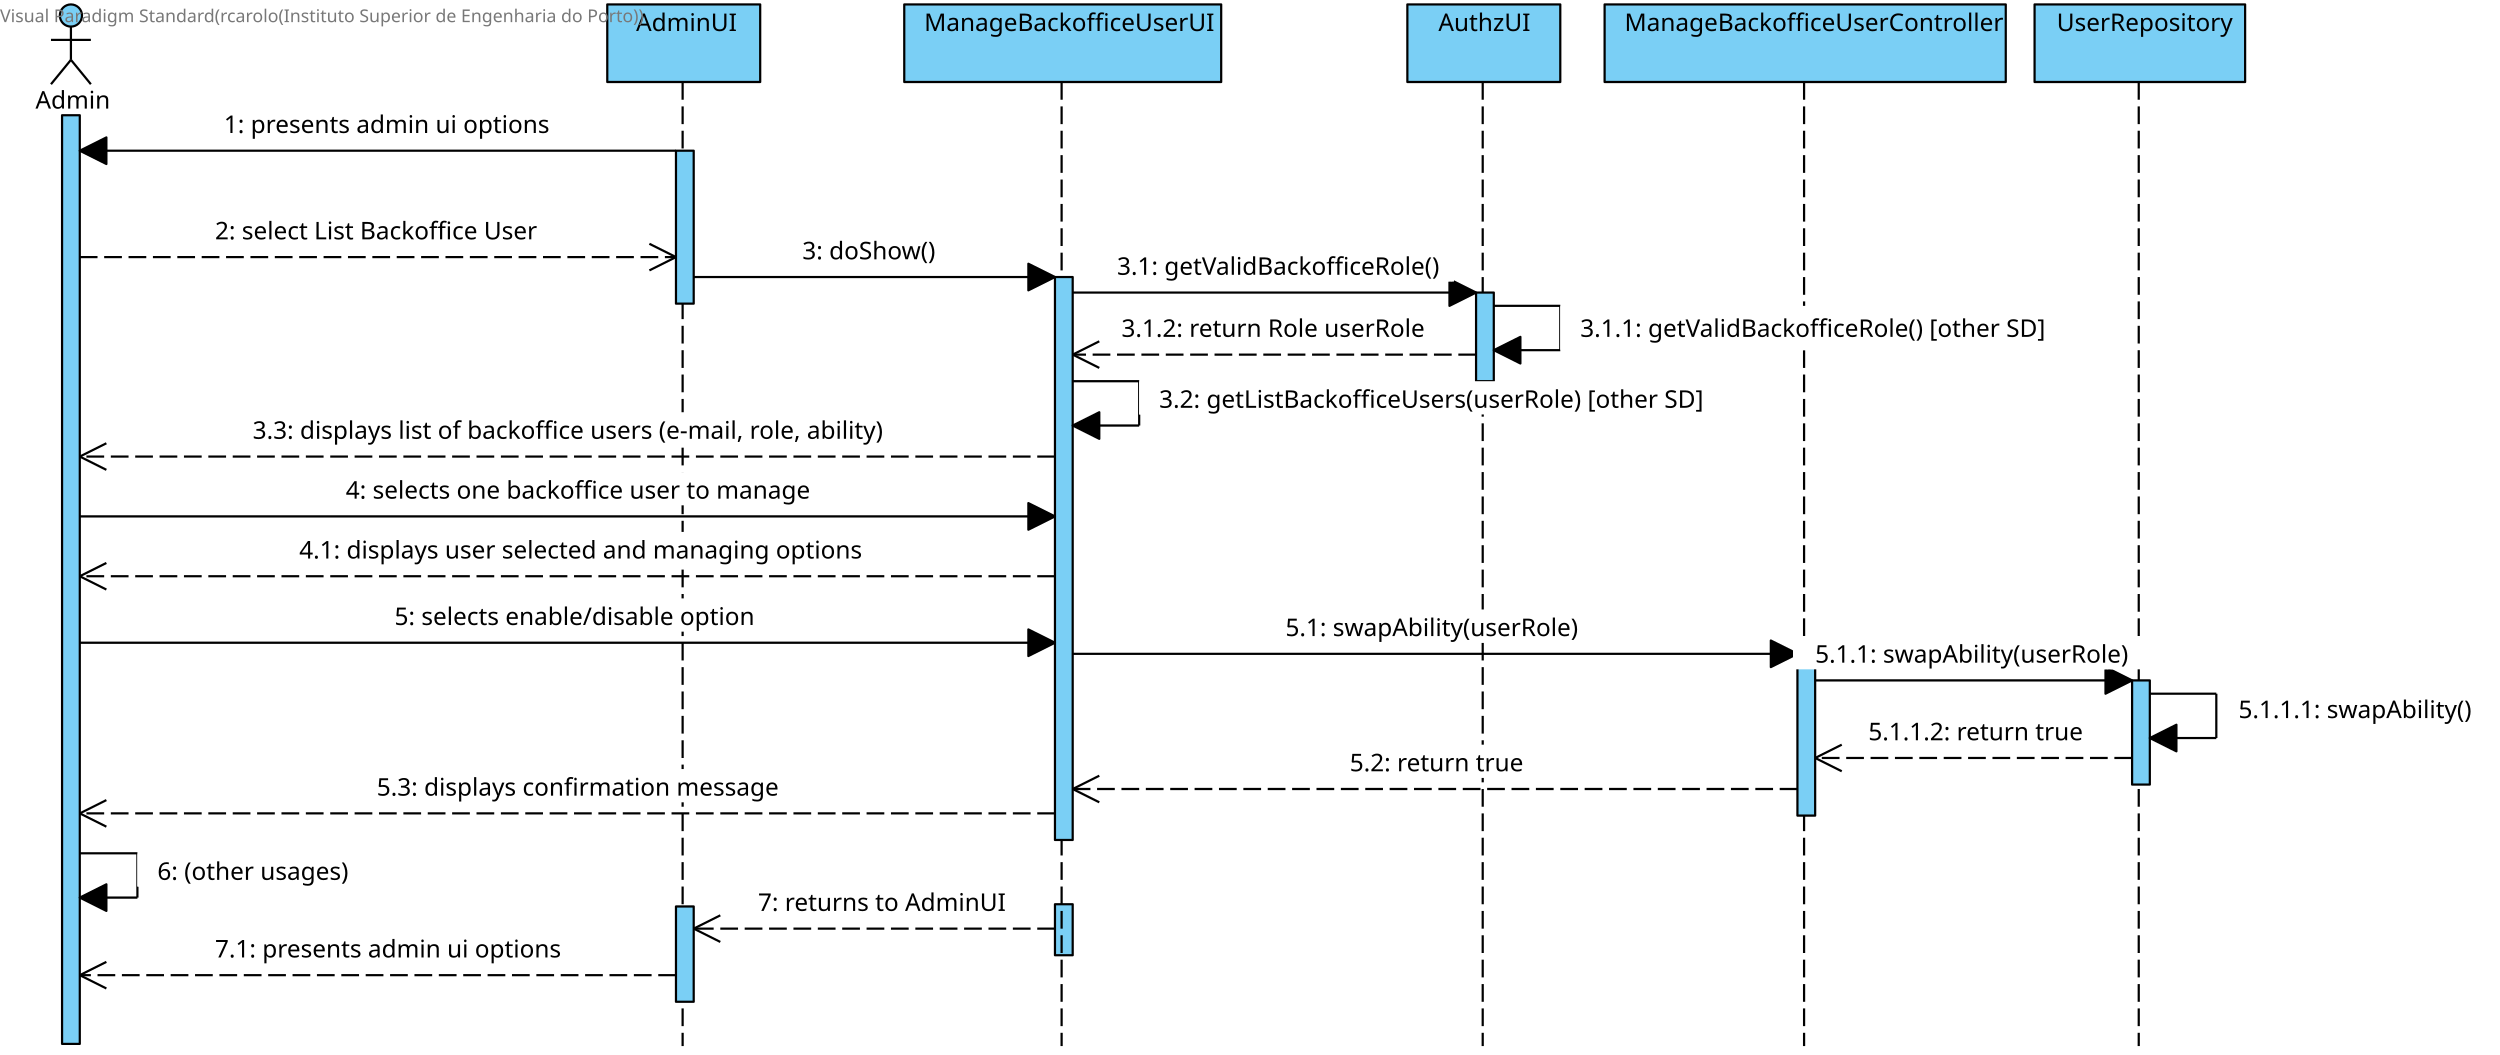
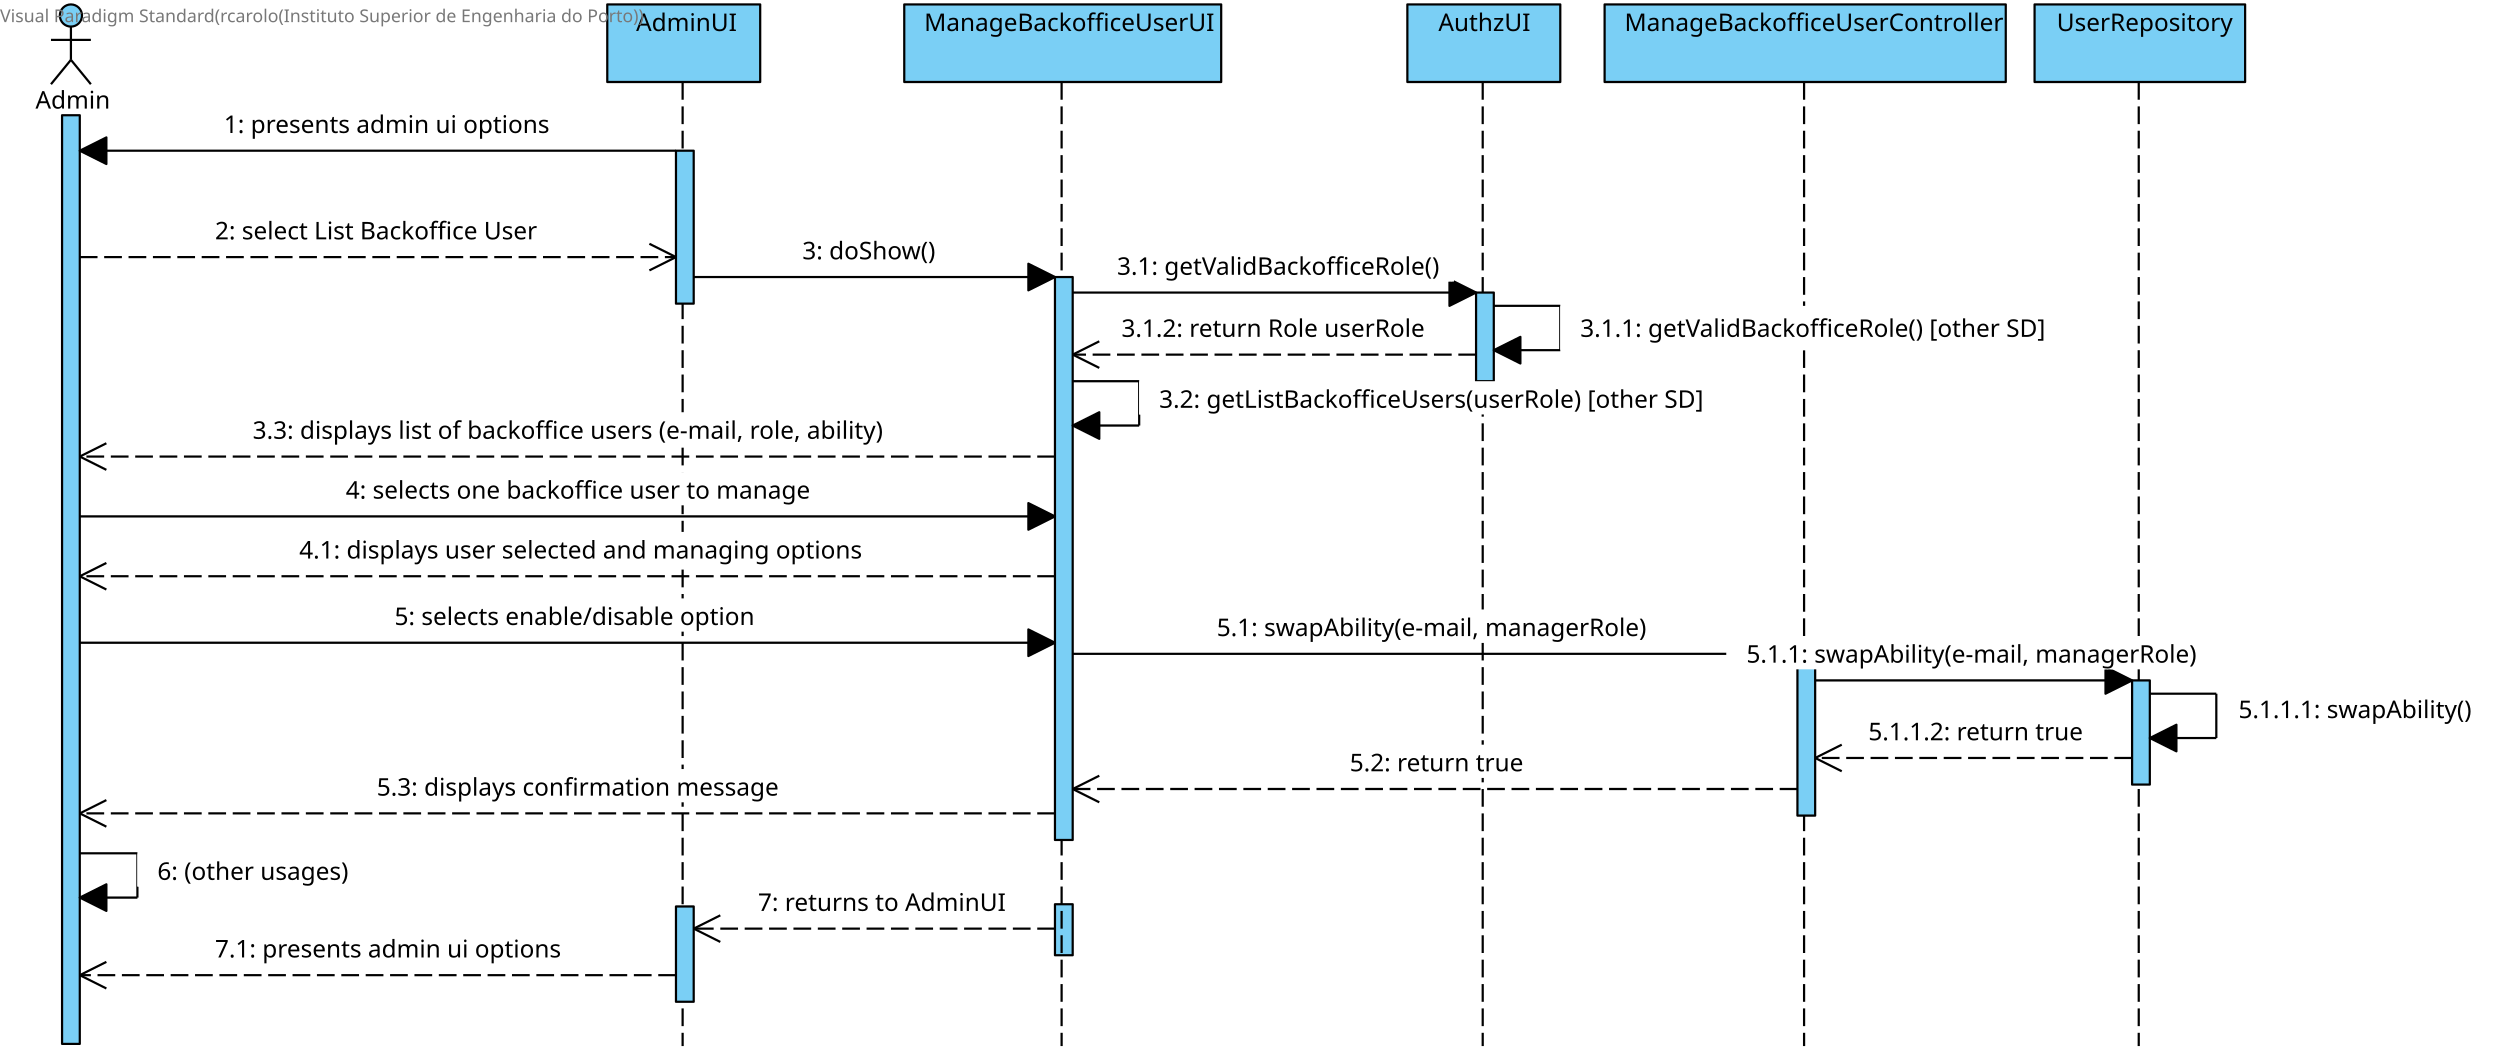
<svg xmlns="http://www.w3.org/2000/svg" fill-opacity="0" color-rendering="auto" color-interpolation="auto" text-rendering="auto" stroke="rgb(0,0,0)" stroke-linecap="square" width="1128" stroke-miterlimit="10" shape-rendering="auto" stroke-opacity="0" fill="rgb(0,0,0)" stroke-dasharray="none" font-weight="normal" stroke-width="1" height="476" font-family="'Dialog'" font-style="normal" stroke-linejoin="miter" font-size="12px" stroke-dashoffset="0" image-rendering="auto">
  <defs id="genericDefs" />
  <g>
    <defs id="defs1">
      <clipPath clipPathUnits="userSpaceOnUse" id="clipPath1">
        <path d="M-7 -7 L19 -7 L19 34 L-7 34 L-7 -7 Z" />
      </clipPath>
      <clipPath clipPathUnits="userSpaceOnUse" id="clipPath2">
        <path d="M-7 -7 L71 -7 L71 481 L-7 481 L-7 -7 Z" />
      </clipPath>
      <clipPath clipPathUnits="userSpaceOnUse" id="clipPath3">
        <path d="M-7 -7 L81 -7 L81 481 L-7 481 L-7 -7 Z" />
      </clipPath>
      <clipPath clipPathUnits="userSpaceOnUse" id="clipPath4">
        <path d="M-7 -7 L19 -7 L19 80 L-7 80 L-7 -7 Z" />
      </clipPath>
      <clipPath clipPathUnits="userSpaceOnUse" id="clipPath5">
        <path d="M-7 -7 L155 -7 L155 481 L-7 481 L-7 -7 Z" />
      </clipPath>
      <clipPath clipPathUnits="userSpaceOnUse" id="clipPath6">
        <path d="M-7 -7 L19 -7 L19 265 L-7 265 L-7 -7 Z" />
      </clipPath>
      <clipPath clipPathUnits="userSpaceOnUse" id="clipPath7">
        <path d="M-7 -7 L19 -7 L19 51 L-7 51 L-7 -7 Z" />
      </clipPath>
      <clipPath clipPathUnits="userSpaceOnUse" id="clipPath8">
        <path d="M-7 -7 L193 -7 L193 481 L-7 481 L-7 -7 Z" />
      </clipPath>
      <clipPath clipPathUnits="userSpaceOnUse" id="clipPath9">
        <path d="M-7 -7 L107 -7 L107 481 L-7 481 L-7 -7 Z" />
      </clipPath>
      <clipPath clipPathUnits="userSpaceOnUse" id="clipPath10">
        <path d="M-7 -7 L19 -7 L19 54 L-7 54 L-7 -7 Z" />
      </clipPath>
      <clipPath clipPathUnits="userSpaceOnUse" id="clipPath11">
        <path d="M-7 -7 L19 -7 L19 84 L-7 84 L-7 -7 Z" />
      </clipPath>
      <clipPath clipPathUnits="userSpaceOnUse" id="clipPath12">
        <path d="M-7 -7 L19 -7 L19 58 L-7 58 L-7 -7 Z" />
      </clipPath>
      <clipPath clipPathUnits="userSpaceOnUse" id="clipPath13">
        <path d="M-52 -15 L104 -15 L104 30 L-52 30 L-52 -15 Z" />
      </clipPath>
      <clipPath clipPathUnits="userSpaceOnUse" id="clipPath14">
        <path d="M-70 -15 L140 -15 L140 30 L-70 30 L-70 -15 Z" />
      </clipPath>
      <clipPath clipPathUnits="userSpaceOnUse" id="clipPath15">
        <path d="M-144 -15 L288 -15 L288 30 L-144 30 L-144 -15 Z" />
      </clipPath>
      <clipPath clipPathUnits="userSpaceOnUse" id="clipPath16">
        <path d="M-182 -15 L364 -15 L364 30 L-182 30 L-182 -15 Z" />
      </clipPath>
      <clipPath clipPathUnits="userSpaceOnUse" id="clipPath17">
        <path d="M-96 -15 L192 -15 L192 30 L-96 30 L-96 -15 Z" />
      </clipPath>
      <clipPath clipPathUnits="userSpaceOnUse" id="clipPath18">
        <path d="M0 0 L373 0 L373 104 L0 104 L0 0 Z" />
      </clipPath>
      <clipPath clipPathUnits="userSpaceOnUse" id="clipPath19">
        <path d="M72 19 L72 34 L20 34 L20 19 ZM263 30 L263 45 L105 45 L105 30 ZM264 78 L264 93 L102 93 L102 78 ZM0 0 L0 104 L373 104 L373 102 L367 102 L367 87 L373 87 L373 0 Z" />
      </clipPath>
      <clipPath clipPathUnits="userSpaceOnUse" id="clipPath20">
        <path d="M264 30 L264 45 L102 45 L102 30 ZM0 0 L0 104 L373 104 L373 54 L367 54 L367 39 L373 39 L373 0 Z" />
      </clipPath>
      <clipPath clipPathUnits="userSpaceOnUse" id="clipPath21">
        <path d="M0 0 L267 0 L267 104 L0 104 L0 0 Z" />
      </clipPath>
      <clipPath clipPathUnits="userSpaceOnUse" id="clipPath22">
        <path d="M170 30 L170 45 L90 45 L90 30 ZM0 0 L0 104 L251 104 L251 97 L267 97 L267 80 L234 80 L234 65 L267 65 L267 52 L231 52 L231 37 L267 37 L267 0 Z" />
      </clipPath>
      <clipPath clipPathUnits="userSpaceOnUse" id="clipPath23">
        <path d="M0 0 L286 0 L286 104 L0 104 L0 0 Z" />
      </clipPath>
      <clipPath clipPathUnits="userSpaceOnUse" id="clipPath24">
        <path d="M222 30 L222 45 L60 45 L60 30 ZM216 58 L216 73 L63 73 L63 58 ZM0 0 L0 104 L80 104 L80 90 L286 90 L286 76 L270 76 L270 56 L286 56 L286 0 Z" />
      </clipPath>
      <clipPath clipPathUnits="userSpaceOnUse" id="clipPath25">
        <path d="M222 2 L222 17 L60 17 L60 2 ZM216 30 L216 45 L63 45 L63 30 ZM0 0 L0 104 L286 104 L286 77 L80 77 L80 62 L286 62 L286 48 L270 48 L270 28 L286 28 L286 0 Z" />
      </clipPath>
      <clipPath clipPathUnits="userSpaceOnUse" id="clipPath26">
        <path d="M0 0 L134 0 L134 124 L0 124 L0 0 Z" />
      </clipPath>
      <clipPath clipPathUnits="userSpaceOnUse" id="clipPath27">
        <path d="M0 0 L0 24 L32 24 L32 39 L0 39 L0 52 L26 52 L26 67 L0 67 L0 84 L134 84 L134 70 L80 70 L80 50 L134 50 L134 0 ZM0 99 L0 124 L134 124 L134 99 Z" />
      </clipPath>
      <clipPath clipPathUnits="userSpaceOnUse" id="clipPath28">
        <path d="M0 0 L544 0 L544 104 L0 104 L0 0 Z" />
      </clipPath>
      <clipPath clipPathUnits="userSpaceOnUse" id="clipPath29">
        <path d="M411 30 L411 45 L119 45 L119 30 ZM380 57 L380 72 L160 72 L160 57 ZM400 84 L400 99 L139 99 L139 84 ZM0 0 L0 104 L544 104 L544 31 L528 31 L528 16 L544 16 L544 0 Z" />
      </clipPath>
      <clipPath clipPathUnits="userSpaceOnUse" id="clipPath30">
        <path d="M268 30 L268 45 L101 45 L101 30 ZM0 0 L0 104 L373 104 L373 24 L346 24 L346 9 L373 9 L373 0 L180 0 L180 10 L76 10 L76 0 Z" />
      </clipPath>
      <clipPath clipPathUnits="userSpaceOnUse" id="clipPath31">
        <path d="M193 30 L193 45 L69 45 L69 30 ZM0 0 L0 104 L267 104 L267 0 Z" />
      </clipPath>
      <clipPath clipPathUnits="userSpaceOnUse" id="clipPath32">
        <path d="M0 0 L0 124 L134 124 L134 65 L80 65 L80 50 L134 50 L134 33 L63 33 L63 18 L134 18 L134 5 L60 5 L60 0 Z" />
      </clipPath>
      <clipPath clipPathUnits="userSpaceOnUse" id="clipPath33">
        <path d="M411 3 L411 18 L119 18 L119 3 ZM380 30 L380 45 L160 45 L160 30 ZM400 57 L400 72 L139 72 L139 57 ZM357 87 L357 102 L183 102 L183 87 ZM0 0 L0 104 L544 104 L544 4 L528 4 L528 0 Z" />
      </clipPath>
      <clipPath clipPathUnits="userSpaceOnUse" id="clipPath34">
        <path d="M380 3 L380 18 L160 18 L160 3 ZM400 30 L400 45 L139 45 L139 30 ZM357 60 L357 75 L183 75 L183 60 ZM0 0 L0 104 L544 104 L544 0 Z" />
      </clipPath>
      <clipPath clipPathUnits="userSpaceOnUse" id="clipPath35">
        <path d="M357 30 L357 45 L183 45 L183 30 ZM0 0 L0 104 L544 104 L544 0 L400 0 L400 15 L139 15 L139 0 Z" />
      </clipPath>
      <clipPath clipPathUnits="userSpaceOnUse" id="clipPath36">
        <path d="M0 0 L431 0 L431 104 L0 104 L0 0 Z" />
      </clipPath>
      <clipPath clipPathUnits="userSpaceOnUse" id="clipPath37">
-         <path d="M284 30 L284 45 L136 45 L136 30 ZM0 0 L0 104 L166 104 L166 91 L259 91 L259 104 L431 104 L431 92 L400 92 L400 77 L431 77 L431 57 L375 57 L375 42 L431 42 L431 0 Z" />
+         <path d="M311 30 L311 45 L105 45 L105 30 ZM0 0 L0 104 L166 104 L166 91 L259 91 L259 104 L431 104 L431 92 L400 92 L400 77 L431 77 L431 57 L345 57 L345 42 L431 42 L431 0 Z" />
      </clipPath>
      <clipPath clipPathUnits="userSpaceOnUse" id="clipPath38">
        <path d="M0 0 L247 0 L247 104 L0 104 L0 0 Z" />
      </clipPath>
      <clipPath clipPathUnits="userSpaceOnUse" id="clipPath39">
-         <path d="M197 30 L197 45 L40 45 L40 30 ZM176 65 L176 80 L65 80 L65 65 ZM0 0 L0 104 L247 104 L247 70 L232 70 L232 55 L247 55 L247 0 Z" />
+         <path d="M226 30 L226 45 L10 45 L10 30 ZM176 65 L176 80 L65 80 L65 65 ZM0 0 L0 104 L247 104 L247 70 L232 70 L232 55 L247 55 L247 0 Z" />
      </clipPath>
      <clipPath clipPathUnits="userSpaceOnUse" id="clipPath40">
-         <path d="M0 0 L0 24 L46 24 L46 39 L0 39 L0 59 L25 59 L25 74 L0 74 L0 124 L134 124 L134 64 L81 64 L81 49 L134 49 L134 0 Z" />
+         <path d="M0 0 L0 24 L75 24 L75 39 L0 39 L0 59 L25 59 L25 74 L0 74 L0 124 L134 124 L134 64 L81 64 L81 49 L134 49 L134 0 Z" />
      </clipPath>
      <clipPath clipPathUnits="userSpaceOnUse" id="clipPath41">
-         <path d="M176 30 L176 45 L65 45 L65 30 ZM0 0 L0 104 L247 104 L247 35 L232 35 L232 20 L247 20 L247 0 L197 0 L197 10 L40 10 L40 0 Z" />
+         <path d="M176 30 L176 45 L65 45 L65 30 ZM0 0 L0 104 L247 104 L247 35 L232 35 L232 20 L247 20 L247 0 L226 0 L226 10 L10 10 L10 0 Z" />
      </clipPath>
      <clipPath clipPathUnits="userSpaceOnUse" id="clipPath42">
        <path d="M259 30 L259 45 L166 45 L166 30 ZM0 0 L0 93 L22 93 L22 104 L431 104 L431 31 L400 31 L400 16 L431 16 L431 0 Z" />
      </clipPath>
      <clipPath clipPathUnits="userSpaceOnUse" id="clipPath43">
        <path d="M366 30 L366 45 L174 45 L174 30 ZM180 68 L180 83 L76 83 L76 68 ZM470 82 L470 97 L346 97 L346 82 ZM0 0 L0 104 L101 104 L101 103 L268 103 L268 104 L544 104 L544 0 Z" />
      </clipPath>
      <clipPath clipPathUnits="userSpaceOnUse" id="clipPath44">
        <path d="M0 0 L130 0 L130 124 L0 124 L0 0 Z" />
      </clipPath>
      <clipPath clipPathUnits="userSpaceOnUse" id="clipPath45">
        <path d="M0 0 L0 124 L130 124 L130 100 L101 100 L101 85 L130 85 L130 65 L76 65 L76 50 L130 50 L130 0 Z" />
      </clipPath>
      <clipPath clipPathUnits="userSpaceOnUse" id="clipPath46">
        <path d="M-104 -15 L208 -15 L208 30 L-104 30 L-104 -15 Z" />
      </clipPath>
      <clipPath clipPathUnits="userSpaceOnUse" id="clipPath47">
        <path d="M-192 -15 L384 -15 L384 30 L-192 30 L-192 -15 Z" />
      </clipPath>
      <clipPath clipPathUnits="userSpaceOnUse" id="clipPath48">
        <path d="M-93 -15 L186 -15 L186 30 L-93 30 L-93 -15 Z" />
      </clipPath>
      <clipPath clipPathUnits="userSpaceOnUse" id="clipPath49">
        <path d="M-111 -15 L222 -15 L222 30 L-111 30 L-111 -15 Z" />
      </clipPath>
      <clipPath clipPathUnits="userSpaceOnUse" id="clipPath50">
        <path d="M-123 -15 L246 -15 L246 30 L-123 30 L-123 -15 Z" />
      </clipPath>
      <clipPath clipPathUnits="userSpaceOnUse" id="clipPath51">
-         <path d="M-157 -15 L314 -15 L314 30 L-157 30 L-157 -15 Z" />
+         <path d="M-216 -15 L432 -15 L432 30 L-216 30 L-216 -15 Z" />
      </clipPath>
      <clipPath clipPathUnits="userSpaceOnUse" id="clipPath52">
-         <path d="M-148 -15 L296 -15 L296 30 L-148 30 L-148 -15 Z" />
+         <path d="M-206 -15 L412 -15 L412 30 L-206 30 L-206 -15 Z" />
      </clipPath>
      <clipPath clipPathUnits="userSpaceOnUse" id="clipPath53">
        <path d="M-174 -15 L348 -15 L348 30 L-174 30 L-174 -15 Z" />
      </clipPath>
      <clipPath clipPathUnits="userSpaceOnUse" id="clipPath54">
        <path d="M-261 -15 L522 -15 L522 30 L-261 30 L-261 -15 Z" />
      </clipPath>
      <clipPath clipPathUnits="userSpaceOnUse" id="clipPath55">
        <path d="M-220 -15 L440 -15 L440 30 L-220 30 L-220 -15 Z" />
      </clipPath>
      <clipPath clipPathUnits="userSpaceOnUse" id="clipPath56">
        <path d="M-258 -15 L516 -15 L516 30 L-258 30 L-258 -15 Z" />
      </clipPath>
      <clipPath clipPathUnits="userSpaceOnUse" id="clipPath57">
        <path d="M-124 -15 L248 -15 L248 30 L-124 30 L-124 -15 Z" />
      </clipPath>
      <clipPath clipPathUnits="userSpaceOnUse" id="clipPath58">
        <path d="M-167 -15 L334 -15 L334 30 L-167 30 L-167 -15 Z" />
      </clipPath>
      <clipPath clipPathUnits="userSpaceOnUse" id="clipPath59">
        <path d="M-292 -15 L584 -15 L584 30 L-292 30 L-292 -15 Z" />
      </clipPath>
      <clipPath clipPathUnits="userSpaceOnUse" id="clipPath60">
        <path d="M-223 -20 L446 -20 L446 40 L-223 40 L-223 -20 Z" />
      </clipPath>
      <clipPath clipPathUnits="userSpaceOnUse" id="clipPath61">
        <path d="M-153 -15 L306 -15 L306 30 L-153 30 L-153 -15 Z" />
      </clipPath>
      <clipPath clipPathUnits="userSpaceOnUse" id="clipPath62">
        <path d="M-162 -15 L324 -15 L324 30 L-162 30 L-162 -15 Z" />
      </clipPath>
      <clipPath clipPathUnits="userSpaceOnUse" id="clipPath63">
        <path d="M-80 -15 L160 -15 L160 30 L-80 30 L-80 -15 Z" />
      </clipPath>
      <clipPath clipPathUnits="userSpaceOnUse" id="clipPath64">
        <path d="M-158 -15 L316 -15 L316 30 L-158 30 L-158 -15 Z" />
      </clipPath>
    </defs>
    <g fill="white" text-rendering="geometricPrecision" fill-opacity="1" stroke-opacity="1" stroke="white">
      <rect x="0" width="1128" height="476" y="0" stroke="none" />
    </g>
    <g font-size="11px" transform="translate(476,408)" fill-opacity="1" fill="rgb(122,207,245)" text-rendering="geometricPrecision" image-rendering="optimizeQuality" font-family="sans-serif" stroke="rgb(122,207,245)" stroke-opacity="1">
      <rect x="0" width="8" height="23" y="0" clip-path="url(#clipPath1)" stroke="none" />
    </g>
    <g stroke-linecap="butt" font-size="11px" transform="translate(476,408)" fill-opacity="1" fill="black" text-rendering="geometricPrecision" image-rendering="optimizeQuality" font-family="sans-serif" stroke-linejoin="round" stroke="black" stroke-opacity="1" stroke-miterlimit="0">
      <rect fill="none" x="0" width="8" height="23" y="0" clip-path="url(#clipPath1)" />
    </g>
    <g font-size="11px" transform="translate(2,2)" fill-opacity="1" fill="rgb(122,207,245)" text-rendering="geometricPrecision" image-rendering="optimizeQuality" font-family="sans-serif" stroke="rgb(122,207,245)" stroke-opacity="1">
      <circle r="5" clip-path="url(#clipPath2)" cx="30" cy="5" stroke="none" />
      <rect x="26" width="8" height="419" y="50" clip-path="url(#clipPath2)" stroke="none" />
    </g>
    <g stroke-linecap="butt" font-size="11px" transform="translate(2,2)" fill-opacity="1" fill="black" text-rendering="geometricPrecision" image-rendering="optimizeQuality" font-family="sans-serif" stroke-linejoin="round" stroke="black" stroke-opacity="1" stroke-miterlimit="0">
      <circle fill="none" r="5" clip-path="url(#clipPath2)" cx="30" cy="5" />
      <rect fill="none" x="26" width="8" height="419" y="50" clip-path="url(#clipPath2)" />
      <line y2="25" fill="none" x1="30" clip-path="url(#clipPath2)" x2="30" y1="10" />
      <line y2="36" fill="none" x1="30" clip-path="url(#clipPath2)" x2="21" y1="25" />
      <line y2="36" fill="none" x1="30" clip-path="url(#clipPath2)" x2="39" y1="25" />
      <line y2="16" fill="none" x1="21" clip-path="url(#clipPath2)" x2="39" y1="16" />
    </g>
    <g font-size="11px" transform="translate(635,2)" fill-opacity="1" fill="rgb(122,207,245)" text-rendering="geometricPrecision" image-rendering="optimizeQuality" font-family="sans-serif" stroke="rgb(122,207,245)" stroke-opacity="1">
      <rect x="0" width="69" height="35" y="0" clip-path="url(#clipPath3)" stroke="none" />
    </g>
    <g stroke-linecap="butt" font-size="11px" transform="translate(635,2)" fill-opacity="1" fill="black" text-rendering="geometricPrecision" image-rendering="optimizeQuality" font-family="sans-serif" stroke-linejoin="round" stroke="black" stroke-opacity="1" stroke-miterlimit="0">
      <rect fill="none" x="0" width="69" height="35" y="0" clip-path="url(#clipPath3)" />
      <line clip-path="url(#clipPath3)" fill="none" x1="34" x2="34" y1="35" y2="470" stroke-linejoin="bevel" stroke-dasharray="8,3" />
    </g>
    <g font-size="11px" transform="translate(274,2)" fill-opacity="1" fill="rgb(122,207,245)" text-rendering="geometricPrecision" image-rendering="optimizeQuality" font-family="sans-serif" stroke="rgb(122,207,245)" stroke-opacity="1">
      <rect x="0" width="69" height="35" y="0" clip-path="url(#clipPath3)" stroke="none" />
    </g>
    <g stroke-linecap="butt" font-size="11px" transform="translate(274,2)" fill-opacity="1" fill="black" text-rendering="geometricPrecision" image-rendering="optimizeQuality" font-family="sans-serif" stroke-linejoin="round" stroke="black" stroke-opacity="1" stroke-miterlimit="0">
      <rect fill="none" x="0" width="69" height="35" y="0" clip-path="url(#clipPath3)" />
      <line clip-path="url(#clipPath3)" fill="none" x1="34" x2="34" y1="35" y2="470" stroke-linejoin="bevel" stroke-dasharray="8,3" />
    </g>
    <g font-size="11px" transform="translate(305,68)" fill-opacity="1" fill="rgb(122,207,245)" text-rendering="geometricPrecision" image-rendering="optimizeQuality" font-family="sans-serif" stroke="rgb(122,207,245)" stroke-opacity="1">
      <rect x="0" width="8" height="69" y="0" clip-path="url(#clipPath4)" stroke="none" />
    </g>
    <g stroke-linecap="butt" font-size="11px" transform="translate(305,68)" fill-opacity="1" fill="black" text-rendering="geometricPrecision" image-rendering="optimizeQuality" font-family="sans-serif" stroke-linejoin="round" stroke="black" stroke-opacity="1" stroke-miterlimit="0">
      <rect fill="none" x="0" width="8" height="69" y="0" clip-path="url(#clipPath4)" />
    </g>
    <g font-size="11px" transform="translate(408,2)" fill-opacity="1" fill="rgb(122,207,245)" text-rendering="geometricPrecision" image-rendering="optimizeQuality" font-family="sans-serif" stroke="rgb(122,207,245)" stroke-opacity="1">
      <rect x="0" width="143" height="35" y="0" clip-path="url(#clipPath5)" stroke="none" />
    </g>
    <g stroke-linecap="butt" font-size="11px" transform="translate(408,2)" fill-opacity="1" fill="black" text-rendering="geometricPrecision" image-rendering="optimizeQuality" font-family="sans-serif" stroke-linejoin="round" stroke="black" stroke-opacity="1" stroke-miterlimit="0">
      <rect fill="none" x="0" width="143" height="35" y="0" clip-path="url(#clipPath5)" />
      <line clip-path="url(#clipPath5)" fill="none" x1="71" x2="71" y1="35" y2="470" stroke-linejoin="bevel" stroke-dasharray="8,3" />
    </g>
    <g font-size="11px" transform="translate(476,125)" fill-opacity="1" fill="rgb(122,207,245)" text-rendering="geometricPrecision" image-rendering="optimizeQuality" font-family="sans-serif" stroke="rgb(122,207,245)" stroke-opacity="1">
      <rect x="0" width="8" height="254" y="0" clip-path="url(#clipPath6)" stroke="none" />
    </g>
    <g stroke-linecap="butt" font-size="11px" transform="translate(476,125)" fill-opacity="1" fill="black" text-rendering="geometricPrecision" image-rendering="optimizeQuality" font-family="sans-serif" stroke-linejoin="round" stroke="black" stroke-opacity="1" stroke-miterlimit="0">
      <rect fill="none" x="0" width="8" height="254" y="0" clip-path="url(#clipPath6)" />
    </g>
    <g font-size="11px" transform="translate(666,132)" fill-opacity="1" fill="rgb(122,207,245)" text-rendering="geometricPrecision" image-rendering="optimizeQuality" font-family="sans-serif" stroke="rgb(122,207,245)" stroke-opacity="1">
      <rect x="0" width="8" height="40" y="0" clip-path="url(#clipPath7)" stroke="none" />
    </g>
    <g stroke-linecap="butt" font-size="11px" transform="translate(666,132)" fill-opacity="1" fill="black" text-rendering="geometricPrecision" image-rendering="optimizeQuality" font-family="sans-serif" stroke-linejoin="round" stroke="black" stroke-opacity="1" stroke-miterlimit="0">
      <rect fill="none" x="0" width="8" height="40" y="0" clip-path="url(#clipPath7)" />
    </g>
    <g font-size="11px" transform="translate(724,2)" fill-opacity="1" fill="rgb(122,207,245)" text-rendering="geometricPrecision" image-rendering="optimizeQuality" font-family="sans-serif" stroke="rgb(122,207,245)" stroke-opacity="1">
      <rect x="0" width="181" height="35" y="0" clip-path="url(#clipPath8)" stroke="none" />
    </g>
    <g stroke-linecap="butt" font-size="11px" transform="translate(724,2)" fill-opacity="1" fill="black" text-rendering="geometricPrecision" image-rendering="optimizeQuality" font-family="sans-serif" stroke-linejoin="round" stroke="black" stroke-opacity="1" stroke-miterlimit="0">
      <rect fill="none" x="0" width="181" height="35" y="0" clip-path="url(#clipPath8)" />
      <line clip-path="url(#clipPath8)" fill="none" x1="90" x2="90" y1="35" y2="470" stroke-linejoin="bevel" stroke-dasharray="8,3" />
    </g>
    <g font-size="11px" transform="translate(918,2)" fill-opacity="1" fill="rgb(122,207,245)" text-rendering="geometricPrecision" image-rendering="optimizeQuality" font-family="sans-serif" stroke="rgb(122,207,245)" stroke-opacity="1">
      <rect x="0" width="95" height="35" y="0" clip-path="url(#clipPath9)" stroke="none" />
    </g>
    <g stroke-linecap="butt" font-size="11px" transform="translate(918,2)" fill-opacity="1" fill="black" text-rendering="geometricPrecision" image-rendering="optimizeQuality" font-family="sans-serif" stroke-linejoin="round" stroke="black" stroke-opacity="1" stroke-miterlimit="0">
      <rect fill="none" x="0" width="95" height="35" y="0" clip-path="url(#clipPath9)" />
      <line clip-path="url(#clipPath9)" fill="none" x1="47" x2="47" y1="35" y2="470" stroke-linejoin="bevel" stroke-dasharray="8,3" />
    </g>
    <g font-size="11px" transform="translate(305,409)" fill-opacity="1" fill="rgb(122,207,245)" text-rendering="geometricPrecision" image-rendering="optimizeQuality" font-family="sans-serif" stroke="rgb(122,207,245)" stroke-opacity="1">
      <rect x="0" width="8" height="43" y="0" clip-path="url(#clipPath10)" stroke="none" />
    </g>
    <g stroke-linecap="butt" font-size="11px" transform="translate(305,409)" fill-opacity="1" fill="black" text-rendering="geometricPrecision" image-rendering="optimizeQuality" font-family="sans-serif" stroke-linejoin="round" stroke="black" stroke-opacity="1" stroke-miterlimit="0">
      <rect fill="none" x="0" width="8" height="43" y="0" clip-path="url(#clipPath10)" />
    </g>
    <g font-size="11px" transform="translate(811,295)" fill-opacity="1" fill="rgb(122,207,245)" text-rendering="geometricPrecision" image-rendering="optimizeQuality" font-family="sans-serif" stroke="rgb(122,207,245)" stroke-opacity="1">
      <rect x="0" width="8" height="73" y="0" clip-path="url(#clipPath11)" stroke="none" />
    </g>
    <g stroke-linecap="butt" font-size="11px" transform="translate(811,295)" fill-opacity="1" fill="black" text-rendering="geometricPrecision" image-rendering="optimizeQuality" font-family="sans-serif" stroke-linejoin="round" stroke="black" stroke-opacity="1" stroke-miterlimit="0">
      <rect fill="none" x="0" width="8" height="73" y="0" clip-path="url(#clipPath11)" />
    </g>
    <g font-size="11px" transform="translate(962,307)" fill-opacity="1" fill="rgb(122,207,245)" text-rendering="geometricPrecision" image-rendering="optimizeQuality" font-family="sans-serif" stroke="rgb(122,207,245)" stroke-opacity="1">
      <rect x="0" width="8" height="47" y="0" clip-path="url(#clipPath12)" stroke="none" />
    </g>
    <g stroke-linecap="butt" font-size="11px" transform="translate(962,307)" fill-opacity="1" fill="black" text-rendering="geometricPrecision" image-rendering="optimizeQuality" font-family="sans-serif" stroke-linejoin="round" stroke="black" stroke-opacity="1" stroke-miterlimit="0">
      <rect fill="none" x="0" width="8" height="47" y="0" clip-path="url(#clipPath12)" />
    </g>
    <g font-size="11px" transform="translate(6,37)" fill-opacity="1" fill="black" text-rendering="geometricPrecision" image-rendering="optimizeQuality" font-family="sans-serif" stroke="black" stroke-opacity="1">
      <text x="10" xml:space="preserve" y="12" clip-path="url(#clipPath13)" stroke="none">Admin</text>
    </g>
    <g font-size="11px" transform="translate(635,2)" fill-opacity="1" fill="black" text-rendering="geometricPrecision" image-rendering="optimizeQuality" font-family="sans-serif" stroke="black" stroke-opacity="1">
      <text x="14" xml:space="preserve" y="12" clip-path="url(#clipPath14)" stroke="none">AuthzUI</text>
    </g>
    <g font-size="11px" transform="translate(274,2)" fill-opacity="1" fill="black" text-rendering="geometricPrecision" image-rendering="optimizeQuality" font-family="sans-serif" stroke="black" stroke-opacity="1">
      <text x="13" xml:space="preserve" y="12" clip-path="url(#clipPath14)" stroke="none">AdminUI</text>
    </g>
    <g font-size="11px" transform="translate(408,2)" fill-opacity="1" fill="black" text-rendering="geometricPrecision" image-rendering="optimizeQuality" font-family="sans-serif" stroke="black" stroke-opacity="1">
      <text x="9" xml:space="preserve" y="12" clip-path="url(#clipPath15)" stroke="none">ManageBackofficeUserUI</text>
    </g>
    <g font-size="11px" transform="translate(724,2)" fill-opacity="1" fill="black" text-rendering="geometricPrecision" image-rendering="optimizeQuality" font-family="sans-serif" stroke="black" stroke-opacity="1">
      <text x="9" xml:space="preserve" y="12" clip-path="url(#clipPath16)" stroke="none">ManageBackofficeUserController</text>
    </g>
    <g font-size="11px" transform="translate(918,2)" fill-opacity="1" fill="black" text-rendering="geometricPrecision" image-rendering="optimizeQuality" font-family="sans-serif" stroke="black" stroke-opacity="1">
      <text x="10" xml:space="preserve" y="12" clip-path="url(#clipPath17)" stroke="none">UserRepository</text>
    </g>
    <g stroke-linecap="butt" font-size="11px" transform="translate(-14,18)" fill-opacity="1" fill="black" text-rendering="geometricPrecision" image-rendering="optimizeQuality" font-family="sans-serif" stroke-linejoin="round" stroke="black" stroke-opacity="1">
      <line y2="50" fill="none" x1="319" clip-path="url(#clipPath19)" x2="50" y1="50" />
      <polygon points=" 50 50 62 56 62 44" clip-path="url(#clipPath19)" stroke="none" />
      <polygon fill="none" points=" 50 50 62 56 62 44" clip-path="url(#clipPath19)" />
    </g>
    <g fill-opacity="1" text-rendering="geometricPrecision" stroke="black" stroke-linecap="butt" transform="translate(-14,66)" stroke-miterlimit="0" stroke-opacity="1" fill="black" stroke-dasharray="8,3" font-family="sans-serif" stroke-linejoin="round" font-size="11px" image-rendering="optimizeQuality">
      <line y2="50" fill="none" x1="50" clip-path="url(#clipPath20)" x2="319" y1="50" />
      <line clip-path="url(#clipPath20)" fill="none" x1="319" x2="307" y1="50" y2="44" stroke-dasharray="none" stroke-miterlimit="10" />
      <line clip-path="url(#clipPath20)" fill="none" x1="319" x2="307" y1="50" y2="56" stroke-dasharray="none" stroke-miterlimit="10" />
    </g>
    <g stroke-linecap="butt" font-size="11px" transform="translate(263,75)" fill-opacity="1" fill="black" text-rendering="geometricPrecision" image-rendering="optimizeQuality" font-family="sans-serif" stroke-linejoin="round" stroke="black" stroke-opacity="1">
      <line y2="50" fill="none" x1="50" clip-path="url(#clipPath22)" x2="213" y1="50" />
      <polygon points=" 213 50 201 44 201 56" clip-path="url(#clipPath22)" stroke="none" />
      <polygon fill="none" points=" 213 50 201 44 201 56" clip-path="url(#clipPath22)" />
    </g>
    <g stroke-linecap="butt" font-size="11px" transform="translate(434,82)" fill-opacity="1" fill="black" text-rendering="geometricPrecision" image-rendering="optimizeQuality" font-family="sans-serif" stroke-linejoin="round" stroke="black" stroke-opacity="1">
      <line y2="50" fill="none" x1="50" clip-path="url(#clipPath24)" x2="232" y1="50" />
      <polygon points=" 232 50 220 44 220 56" clip-path="url(#clipPath24)" stroke="none" />
      <polygon fill="none" points=" 232 50 220 44 220 56" clip-path="url(#clipPath24)" />
    </g>
    <g fill-opacity="1" text-rendering="geometricPrecision" stroke="black" stroke-linecap="butt" transform="translate(434,110)" stroke-miterlimit="0" stroke-opacity="1" fill="black" stroke-dasharray="8,3" font-family="sans-serif" stroke-linejoin="round" font-size="11px" image-rendering="optimizeQuality">
      <line y2="50" fill="none" x1="232" clip-path="url(#clipPath25)" x2="50" y1="50" />
      <line clip-path="url(#clipPath25)" fill="none" x1="50" x2="62" y1="50" y2="56" stroke-dasharray="none" stroke-miterlimit="10" />
      <line clip-path="url(#clipPath25)" fill="none" x1="50" x2="62" y1="50" y2="44" stroke-dasharray="none" stroke-miterlimit="10" />
    </g>
    <g stroke-linecap="butt" font-size="11px" transform="translate(624,88)" fill-opacity="1" fill="black" text-rendering="geometricPrecision" image-rendering="optimizeQuality" font-family="sans-serif" stroke-linejoin="round" stroke="black" stroke-opacity="1">
      <line y2="50" fill="none" x1="50" clip-path="url(#clipPath27)" x2="80" y1="50" />
      <line y2="70" fill="none" x1="80" clip-path="url(#clipPath27)" x2="80" y1="50" />
      <line y2="70" fill="none" x1="80" clip-path="url(#clipPath27)" x2="50" y1="70" />
      <polygon points=" 50 70 62 76 62 64" clip-path="url(#clipPath27)" stroke="none" />
      <polygon fill="none" points=" 50 70 62 76 62 64" clip-path="url(#clipPath27)" />
    </g>
    <g fill-opacity="1" text-rendering="geometricPrecision" stroke="black" stroke-linecap="butt" transform="translate(-14,156)" stroke-miterlimit="0" stroke-opacity="1" fill="black" stroke-dasharray="8,3" font-family="sans-serif" stroke-linejoin="round" font-size="11px" image-rendering="optimizeQuality">
      <line y2="50" fill="none" x1="490" clip-path="url(#clipPath29)" x2="50" y1="50" />
      <line clip-path="url(#clipPath29)" fill="none" x1="50" x2="62" y1="50" y2="56" stroke-dasharray="none" stroke-miterlimit="10" />
      <line clip-path="url(#clipPath29)" fill="none" x1="50" x2="62" y1="50" y2="44" stroke-dasharray="none" stroke-miterlimit="10" />
    </g>
    <g fill-opacity="1" text-rendering="geometricPrecision" stroke="black" stroke-linecap="butt" transform="translate(-14,390)" stroke-miterlimit="0" stroke-opacity="1" fill="black" stroke-dasharray="8,3" font-family="sans-serif" stroke-linejoin="round" font-size="11px" image-rendering="optimizeQuality">
      <line y2="50" fill="none" x1="319" clip-path="url(#clipPath30)" x2="50" y1="50" />
      <line clip-path="url(#clipPath30)" fill="none" x1="50" x2="62" y1="50" y2="56" stroke-dasharray="none" stroke-miterlimit="10" />
      <line clip-path="url(#clipPath30)" fill="none" x1="50" x2="62" y1="50" y2="44" stroke-dasharray="none" stroke-miterlimit="10" />
    </g>
    <g fill-opacity="1" text-rendering="geometricPrecision" stroke="black" stroke-linecap="butt" transform="translate(263,369)" stroke-miterlimit="0" stroke-opacity="1" fill="black" stroke-dasharray="8,3" font-family="sans-serif" stroke-linejoin="round" font-size="11px" image-rendering="optimizeQuality">
      <line y2="50" fill="none" x1="213" clip-path="url(#clipPath31)" x2="50" y1="50" />
      <line clip-path="url(#clipPath31)" fill="none" x1="50" x2="62" y1="50" y2="56" stroke-dasharray="none" stroke-miterlimit="10" />
      <line clip-path="url(#clipPath31)" fill="none" x1="50" x2="62" y1="50" y2="44" stroke-dasharray="none" stroke-miterlimit="10" />
    </g>
    <g stroke-linecap="butt" font-size="11px" transform="translate(434,122)" fill-opacity="1" fill="black" text-rendering="geometricPrecision" image-rendering="optimizeQuality" font-family="sans-serif" stroke-linejoin="round" stroke="black" stroke-opacity="1">
      <line y2="50" fill="none" x1="50" clip-path="url(#clipPath32)" x2="80" y1="50" />
      <line y2="70" fill="none" x1="80" clip-path="url(#clipPath32)" x2="80" y1="50" />
      <line y2="70" fill="none" x1="80" clip-path="url(#clipPath32)" x2="50" y1="70" />
      <polygon points=" 50 70 62 76 62 64" clip-path="url(#clipPath32)" stroke="none" />
      <polygon fill="none" points=" 50 70 62 76 62 64" clip-path="url(#clipPath32)" />
    </g>
    <g stroke-linecap="butt" font-size="11px" transform="translate(-14,183)" fill-opacity="1" fill="black" text-rendering="geometricPrecision" image-rendering="optimizeQuality" font-family="sans-serif" stroke-linejoin="round" stroke="black" stroke-opacity="1">
      <line y2="50" fill="none" x1="50" clip-path="url(#clipPath33)" x2="490" y1="50" />
      <polygon points=" 490 50 478 44 478 56" clip-path="url(#clipPath33)" stroke="none" />
      <polygon fill="none" points=" 490 50 478 44 478 56" clip-path="url(#clipPath33)" />
    </g>
    <g fill-opacity="1" text-rendering="geometricPrecision" stroke="black" stroke-linecap="butt" transform="translate(-14,210)" stroke-miterlimit="0" stroke-opacity="1" fill="black" stroke-dasharray="8,3" font-family="sans-serif" stroke-linejoin="round" font-size="11px" image-rendering="optimizeQuality">
      <line y2="50" fill="none" x1="490" clip-path="url(#clipPath34)" x2="50" y1="50" />
      <line clip-path="url(#clipPath34)" fill="none" x1="50" x2="62" y1="50" y2="56" stroke-dasharray="none" stroke-miterlimit="10" />
      <line clip-path="url(#clipPath34)" fill="none" x1="50" x2="62" y1="50" y2="44" stroke-dasharray="none" stroke-miterlimit="10" />
    </g>
    <g stroke-linecap="butt" font-size="11px" transform="translate(-14,240)" fill-opacity="1" fill="black" text-rendering="geometricPrecision" image-rendering="optimizeQuality" font-family="sans-serif" stroke-linejoin="round" stroke="black" stroke-opacity="1">
      <line y2="50" fill="none" x1="50" clip-path="url(#clipPath35)" x2="490" y1="50" />
      <polygon points=" 490 50 478 44 478 56" clip-path="url(#clipPath35)" stroke="none" />
      <polygon fill="none" points=" 490 50 478 44 478 56" clip-path="url(#clipPath35)" />
    </g>
    <g stroke-linecap="butt" font-size="11px" transform="translate(434,245)" fill-opacity="1" fill="black" text-rendering="geometricPrecision" image-rendering="optimizeQuality" font-family="sans-serif" stroke-linejoin="round" stroke="black" stroke-opacity="1">
      <line y2="50" fill="none" x1="50" clip-path="url(#clipPath37)" x2="377" y1="50" />
      <polygon points=" 377 50 365 44 365 56" clip-path="url(#clipPath37)" stroke="none" />
      <polygon fill="none" points=" 377 50 365 44 365 56" clip-path="url(#clipPath37)" />
    </g>
    <g stroke-linecap="butt" font-size="11px" transform="translate(769,257)" fill-opacity="1" fill="black" text-rendering="geometricPrecision" image-rendering="optimizeQuality" font-family="sans-serif" stroke-linejoin="round" stroke="black" stroke-opacity="1">
      <line y2="50" fill="none" x1="50" clip-path="url(#clipPath39)" x2="193" y1="50" />
      <polygon points=" 193 50 181 44 181 56" clip-path="url(#clipPath39)" stroke="none" />
      <polygon fill="none" points=" 193 50 181 44 181 56" clip-path="url(#clipPath39)" />
    </g>
    <g stroke-linecap="butt" font-size="11px" transform="translate(920,263)" fill-opacity="1" fill="black" text-rendering="geometricPrecision" image-rendering="optimizeQuality" font-family="sans-serif" stroke-linejoin="round" stroke="black" stroke-opacity="1">
      <line y2="50" fill="none" x1="50" clip-path="url(#clipPath40)" x2="80" y1="50" />
      <line y2="70" fill="none" x1="80" clip-path="url(#clipPath40)" x2="80" y1="50" />
      <line y2="70" fill="none" x1="80" clip-path="url(#clipPath40)" x2="50" y1="70" />
      <polygon points=" 50 70 62 76 62 64" clip-path="url(#clipPath40)" stroke="none" />
      <polygon fill="none" points=" 50 70 62 76 62 64" clip-path="url(#clipPath40)" />
    </g>
    <g fill-opacity="1" text-rendering="geometricPrecision" stroke="black" stroke-linecap="butt" transform="translate(769,292)" stroke-miterlimit="0" stroke-opacity="1" fill="black" stroke-dasharray="8,3" font-family="sans-serif" stroke-linejoin="round" font-size="11px" image-rendering="optimizeQuality">
      <line y2="50" fill="none" x1="193" clip-path="url(#clipPath41)" x2="50" y1="50" />
      <line clip-path="url(#clipPath41)" fill="none" x1="50" x2="62" y1="50" y2="56" stroke-dasharray="none" stroke-miterlimit="10" />
      <line clip-path="url(#clipPath41)" fill="none" x1="50" x2="62" y1="50" y2="44" stroke-dasharray="none" stroke-miterlimit="10" />
    </g>
    <g fill-opacity="1" text-rendering="geometricPrecision" stroke="black" stroke-linecap="butt" transform="translate(434,306)" stroke-miterlimit="0" stroke-opacity="1" fill="black" stroke-dasharray="8,3" font-family="sans-serif" stroke-linejoin="round" font-size="11px" image-rendering="optimizeQuality">
      <line y2="50" fill="none" x1="377" clip-path="url(#clipPath42)" x2="50" y1="50" />
      <line clip-path="url(#clipPath42)" fill="none" x1="50" x2="62" y1="50" y2="56" stroke-dasharray="none" stroke-miterlimit="10" />
      <line clip-path="url(#clipPath42)" fill="none" x1="50" x2="62" y1="50" y2="44" stroke-dasharray="none" stroke-miterlimit="10" />
    </g>
    <g fill-opacity="1" text-rendering="geometricPrecision" stroke="black" stroke-linecap="butt" transform="translate(-14,317)" stroke-miterlimit="0" stroke-opacity="1" fill="black" stroke-dasharray="8,3" font-family="sans-serif" stroke-linejoin="round" font-size="11px" image-rendering="optimizeQuality">
      <line y2="50" fill="none" x1="490" clip-path="url(#clipPath43)" x2="50" y1="50" />
      <line clip-path="url(#clipPath43)" fill="none" x1="50" x2="62" y1="50" y2="56" stroke-dasharray="none" stroke-miterlimit="10" />
      <line clip-path="url(#clipPath43)" fill="none" x1="50" x2="62" y1="50" y2="44" stroke-dasharray="none" stroke-miterlimit="10" />
    </g>
    <g stroke-linecap="butt" font-size="11px" transform="translate(-14,335)" fill-opacity="1" fill="black" text-rendering="geometricPrecision" image-rendering="optimizeQuality" font-family="sans-serif" stroke-linejoin="round" stroke="black" stroke-opacity="1">
      <line y2="50" fill="none" x1="50" clip-path="url(#clipPath45)" x2="76" y1="50" />
      <line y2="70" fill="none" x1="76" clip-path="url(#clipPath45)" x2="76" y1="50" />
      <line y2="70" fill="none" x1="76" clip-path="url(#clipPath45)" x2="50" y1="70" />
      <polygon points=" 50 70 62 76 62 64" clip-path="url(#clipPath45)" stroke="none" />
      <polygon fill="none" points=" 50 70 62 76 62 64" clip-path="url(#clipPath45)" />
    </g>
    <g font-size="11px" transform="translate(62,385)" fill-opacity="1" fill="white" text-rendering="geometricPrecision" image-rendering="optimizeQuality" font-family="sans-serif" stroke="white" stroke-opacity="1">
      <rect x="0" width="104" height="15" y="0" clip-path="url(#clipPath46)" stroke="none" />
      <text fill="black" x="9" xml:space="preserve" y="12" clip-path="url(#clipPath46)" stroke="none">6: (other usages)</text>
    </g>
    <g font-size="11px" transform="translate(160,347)" fill-opacity="1" fill="white" text-rendering="geometricPrecision" image-rendering="optimizeQuality" font-family="sans-serif" stroke="white" stroke-opacity="1">
      <rect x="0" width="192" height="15" y="0" clip-path="url(#clipPath47)" stroke="none" />
      <text fill="black" x="10" xml:space="preserve" y="12" clip-path="url(#clipPath47)" stroke="none">5.3: displays confirmation message</text>
    </g>
    <g font-size="11px" transform="translate(600,336)" fill-opacity="1" fill="white" text-rendering="geometricPrecision" image-rendering="optimizeQuality" font-family="sans-serif" stroke="white" stroke-opacity="1">
      <rect x="0" width="93" height="15" y="0" clip-path="url(#clipPath48)" stroke="none" />
      <text fill="black" x="9" xml:space="preserve" y="12" clip-path="url(#clipPath48)" stroke="none">5.2: return true</text>
    </g>
    <g font-size="11px" transform="translate(834,322)" fill-opacity="1" fill="white" text-rendering="geometricPrecision" image-rendering="optimizeQuality" font-family="sans-serif" stroke="white" stroke-opacity="1">
      <rect x="0" width="111" height="15" y="0" clip-path="url(#clipPath49)" stroke="none" />
      <text fill="black" x="9" xml:space="preserve" y="12" clip-path="url(#clipPath49)" stroke="none">5.1.1.2: return true</text>
    </g>
    <g font-size="11px" transform="translate(1001,312)" fill-opacity="1" fill="white" text-rendering="geometricPrecision" image-rendering="optimizeQuality" font-family="sans-serif" stroke="white" stroke-opacity="1">
      <rect x="0" width="123" height="15" y="0" clip-path="url(#clipPath50)" stroke="none" />
      <text fill="black" x="9" xml:space="preserve" y="12" clip-path="url(#clipPath50)" stroke="none">5.1.1.1: swapAbility()</text>
    </g>
-     <g font-size="11px" transform="translate(809,287)" fill-opacity="1" fill="white" text-rendering="geometricPrecision" image-rendering="optimizeQuality" font-family="sans-serif" stroke="white" stroke-opacity="1">
-       <rect x="0" width="157" height="15" y="0" clip-path="url(#clipPath51)" stroke="none" />
-       <text fill="black" x="10" xml:space="preserve" y="12" clip-path="url(#clipPath51)" stroke="none">5.1.1: swapAbility(userRole)</text>
-     </g>
-     <g font-size="11px" transform="translate(570,275)" fill-opacity="1" fill="white" text-rendering="geometricPrecision" image-rendering="optimizeQuality" font-family="sans-serif" stroke="white" stroke-opacity="1">
-       <rect x="0" width="148" height="15" y="0" clip-path="url(#clipPath52)" stroke="none" />
-       <text fill="black" x="10" xml:space="preserve" y="12" clip-path="url(#clipPath52)" stroke="none">5.1: swapAbility(userRole)</text>
+     <g font-size="11px" transform="translate(779,287)" fill-opacity="1" fill="white" text-rendering="geometricPrecision" image-rendering="optimizeQuality" font-family="sans-serif" stroke="white" stroke-opacity="1">
+       <rect x="0" width="216" height="15" y="0" clip-path="url(#clipPath51)" stroke="none" />
+       <text fill="black" x="9" xml:space="preserve" y="12" clip-path="url(#clipPath51)" stroke="none">5.1.1: swapAbility(e-mail, managerRole)</text>
+     </g>
+     <g font-size="11px" transform="translate(539,275)" fill-opacity="1" fill="white" text-rendering="geometricPrecision" image-rendering="optimizeQuality" font-family="sans-serif" stroke="white" stroke-opacity="1">
+       <rect x="0" width="206" height="15" y="0" clip-path="url(#clipPath52)" stroke="none" />
+       <text fill="black" x="10" xml:space="preserve" y="12" clip-path="url(#clipPath52)" stroke="none">5.1: swapAbility(e-mail, managerRole)</text>
    </g>
    <g font-size="11px" transform="translate(169,270)" fill-opacity="1" fill="white" text-rendering="geometricPrecision" image-rendering="optimizeQuality" font-family="sans-serif" stroke="white" stroke-opacity="1">
      <rect x="0" width="174" height="15" y="0" clip-path="url(#clipPath53)" stroke="none" />
      <text fill="black" x="9" xml:space="preserve" y="12" clip-path="url(#clipPath53)" stroke="none">5: selects enable/disable option</text>
    </g>
    <g font-size="11px" transform="translate(125,240)" fill-opacity="1" fill="white" text-rendering="geometricPrecision" image-rendering="optimizeQuality" font-family="sans-serif" stroke="white" stroke-opacity="1">
      <rect x="0" width="261" height="15" y="0" clip-path="url(#clipPath54)" stroke="none" />
      <text fill="black" x="10" xml:space="preserve" y="12" clip-path="url(#clipPath54)" stroke="none">4.1: displays user selected and managing options</text>
    </g>
    <g font-size="11px" transform="translate(146,213)" fill-opacity="1" fill="white" text-rendering="geometricPrecision" image-rendering="optimizeQuality" font-family="sans-serif" stroke="white" stroke-opacity="1">
      <rect x="0" width="220" height="15" y="0" clip-path="url(#clipPath55)" stroke="none" />
      <text fill="black" x="10" xml:space="preserve" y="12" clip-path="url(#clipPath55)" stroke="none">4: selects one backoffice user to manage</text>
    </g>
    <g font-size="11px" transform="translate(514,172)" fill-opacity="1" fill="white" text-rendering="geometricPrecision" image-rendering="optimizeQuality" font-family="sans-serif" stroke="white" stroke-opacity="1">
      <rect x="0" width="258" height="15" y="0" clip-path="url(#clipPath56)" stroke="none" />
      <text fill="black" x="9" xml:space="preserve" y="12" clip-path="url(#clipPath56)" stroke="none">3.2: getListBackofficeUsers(userRole) [other SD]</text>
    </g>
    <g font-size="11px" transform="translate(332,399)" fill-opacity="1" fill="white" text-rendering="geometricPrecision" image-rendering="optimizeQuality" font-family="sans-serif" stroke="white" stroke-opacity="1">
      <rect x="0" width="124" height="15" y="0" clip-path="url(#clipPath57)" stroke="none" />
      <text fill="black" x="10" xml:space="preserve" y="12" clip-path="url(#clipPath57)" stroke="none">7: returns to AdminUI</text>
    </g>
    <g font-size="11px" transform="translate(87,420)" fill-opacity="1" fill="white" text-rendering="geometricPrecision" image-rendering="optimizeQuality" font-family="sans-serif" stroke="white" stroke-opacity="1">
      <rect x="0" width="167" height="15" y="0" clip-path="url(#clipPath58)" stroke="none" />
      <text fill="black" x="10" xml:space="preserve" y="12" clip-path="url(#clipPath58)" stroke="none">7.1: presents admin ui options</text>
    </g>
    <g font-size="11px" transform="translate(105,186)" fill-opacity="1" fill="white" text-rendering="geometricPrecision" image-rendering="optimizeQuality" font-family="sans-serif" stroke="white" stroke-opacity="1">
      <rect x="0" width="292" height="15" y="0" clip-path="url(#clipPath59)" stroke="none" />
      <text fill="black" x="9" xml:space="preserve" y="12" clip-path="url(#clipPath59)" stroke="none">3.3: displays list of backoffice users (e-mail, role, ability)</text>
    </g>
    <g font-size="11px" transform="translate(704,138)" fill-opacity="1" fill="white" text-rendering="geometricPrecision" image-rendering="optimizeQuality" font-family="sans-serif" stroke="white" stroke-opacity="1">
      <rect x="0" width="223" height="20" y="0" clip-path="url(#clipPath60)" stroke="none" />
      <text fill="black" x="9" xml:space="preserve" y="14" clip-path="url(#clipPath60)" stroke="none">3.1.1: getValidBackofficeRole() [other SD]</text>
    </g>
    <g font-size="11px" transform="translate(497,140)" fill-opacity="1" fill="white" text-rendering="geometricPrecision" image-rendering="optimizeQuality" font-family="sans-serif" stroke="white" stroke-opacity="1">
      <rect x="0" width="153" height="15" y="0" clip-path="url(#clipPath61)" stroke="none" />
      <text fill="black" x="9" xml:space="preserve" y="12" clip-path="url(#clipPath61)" stroke="none">3.1.2: return Role userRole</text>
    </g>
    <g font-size="11px" transform="translate(494,112)" fill-opacity="1" fill="white" text-rendering="geometricPrecision" image-rendering="optimizeQuality" font-family="sans-serif" stroke="white" stroke-opacity="1">
      <rect x="0" width="162" height="15" y="0" clip-path="url(#clipPath62)" stroke="none" />
      <text fill="black" x="10" xml:space="preserve" y="12" clip-path="url(#clipPath62)" stroke="none">3.1: getValidBackofficeRole()</text>
    </g>
    <g font-size="11px" transform="translate(353,105)" fill-opacity="1" fill="white" text-rendering="geometricPrecision" image-rendering="optimizeQuality" font-family="sans-serif" stroke="white" stroke-opacity="1">
      <rect x="0" width="80" height="15" y="0" clip-path="url(#clipPath63)" stroke="none" />
      <text fill="black" x="9" xml:space="preserve" y="12" clip-path="url(#clipPath63)" stroke="none">3: doShow()</text>
    </g>
    <g font-size="11px" transform="translate(88,96)" fill-opacity="1" fill="white" text-rendering="geometricPrecision" image-rendering="optimizeQuality" font-family="sans-serif" stroke="white" stroke-opacity="1">
      <rect x="0" width="162" height="15" y="0" clip-path="url(#clipPath62)" stroke="none" />
      <text fill="black" x="9" xml:space="preserve" y="12" clip-path="url(#clipPath62)" stroke="none">2: select List Backoffice User</text>
    </g>
    <g font-size="11px" transform="translate(91,48)" fill-opacity="1" fill="white" text-rendering="geometricPrecision" image-rendering="optimizeQuality" font-family="sans-serif" stroke="white" stroke-opacity="1">
      <rect x="0" width="158" height="15" y="0" clip-path="url(#clipPath64)" stroke="none" />
      <text fill="black" x="10" xml:space="preserve" y="12" clip-path="url(#clipPath64)" stroke="none">1: presents admin ui options</text>
    </g>
    <g font-size="8px" fill-opacity="1" fill="rgb(120,120,120)" text-rendering="geometricPrecision" image-rendering="optimizeQuality" stroke="rgb(120,120,120)" stroke-opacity="1">
      <text x="0" xml:space="preserve" y="10" stroke="none">Visual Paradigm Standard(rcarolo(Instituto Superior de Engenharia do Porto))</text>
    </g>
  </g>
</svg>
